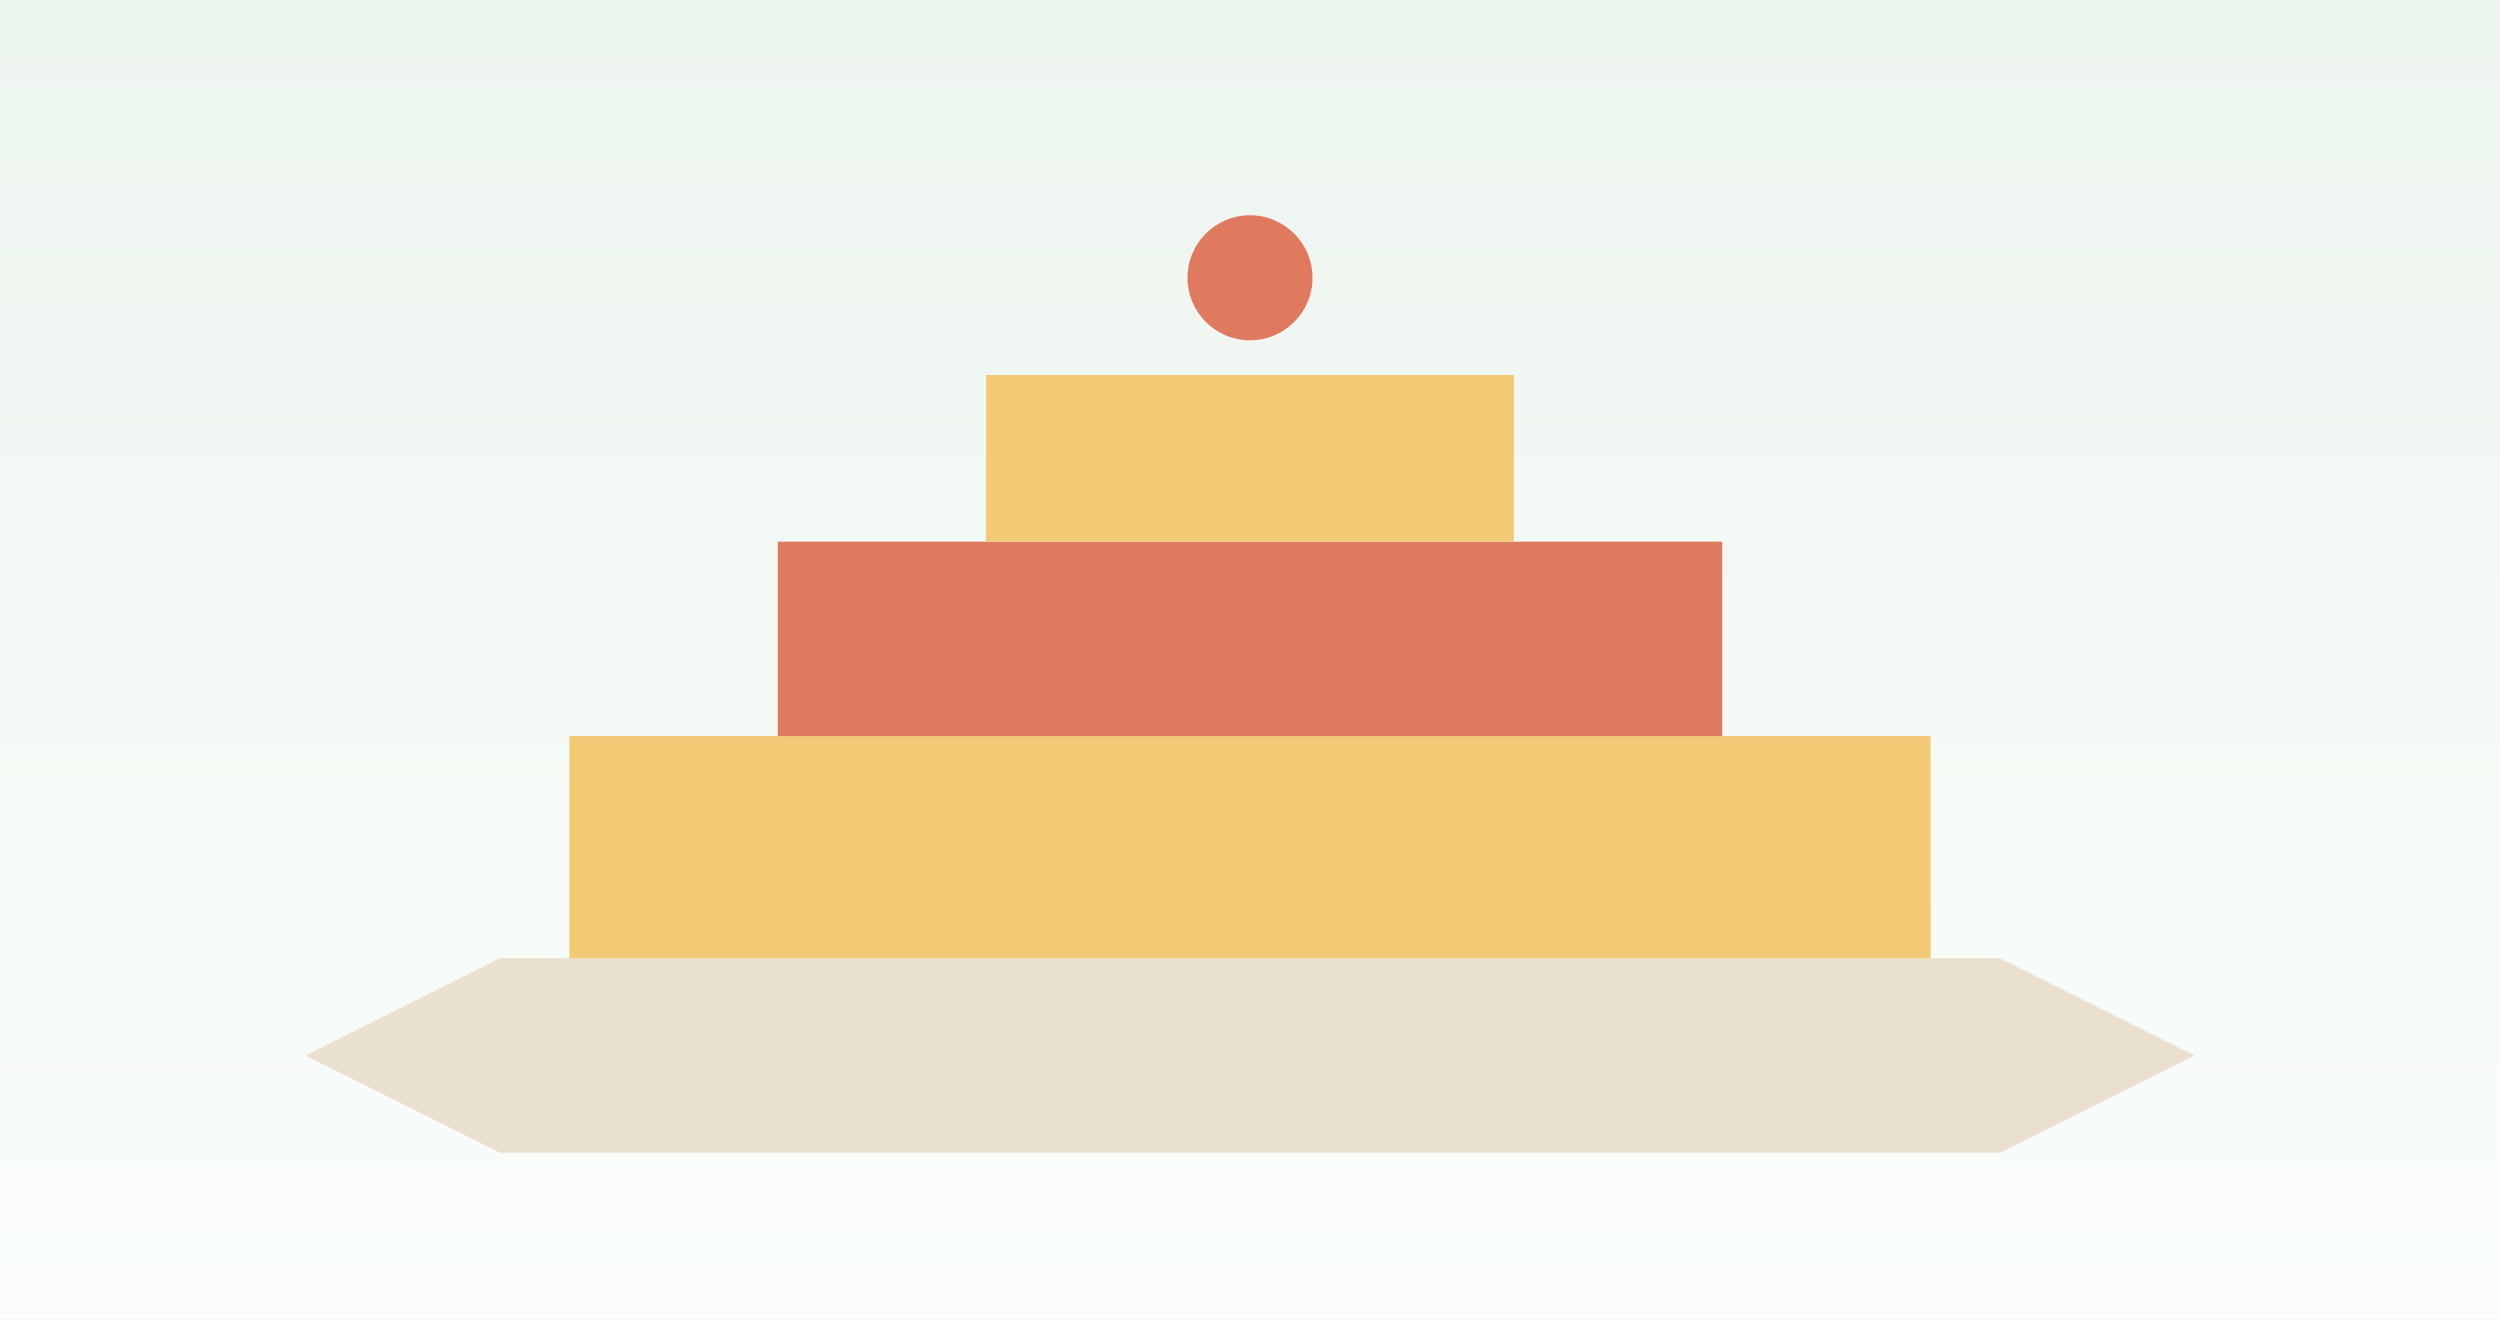
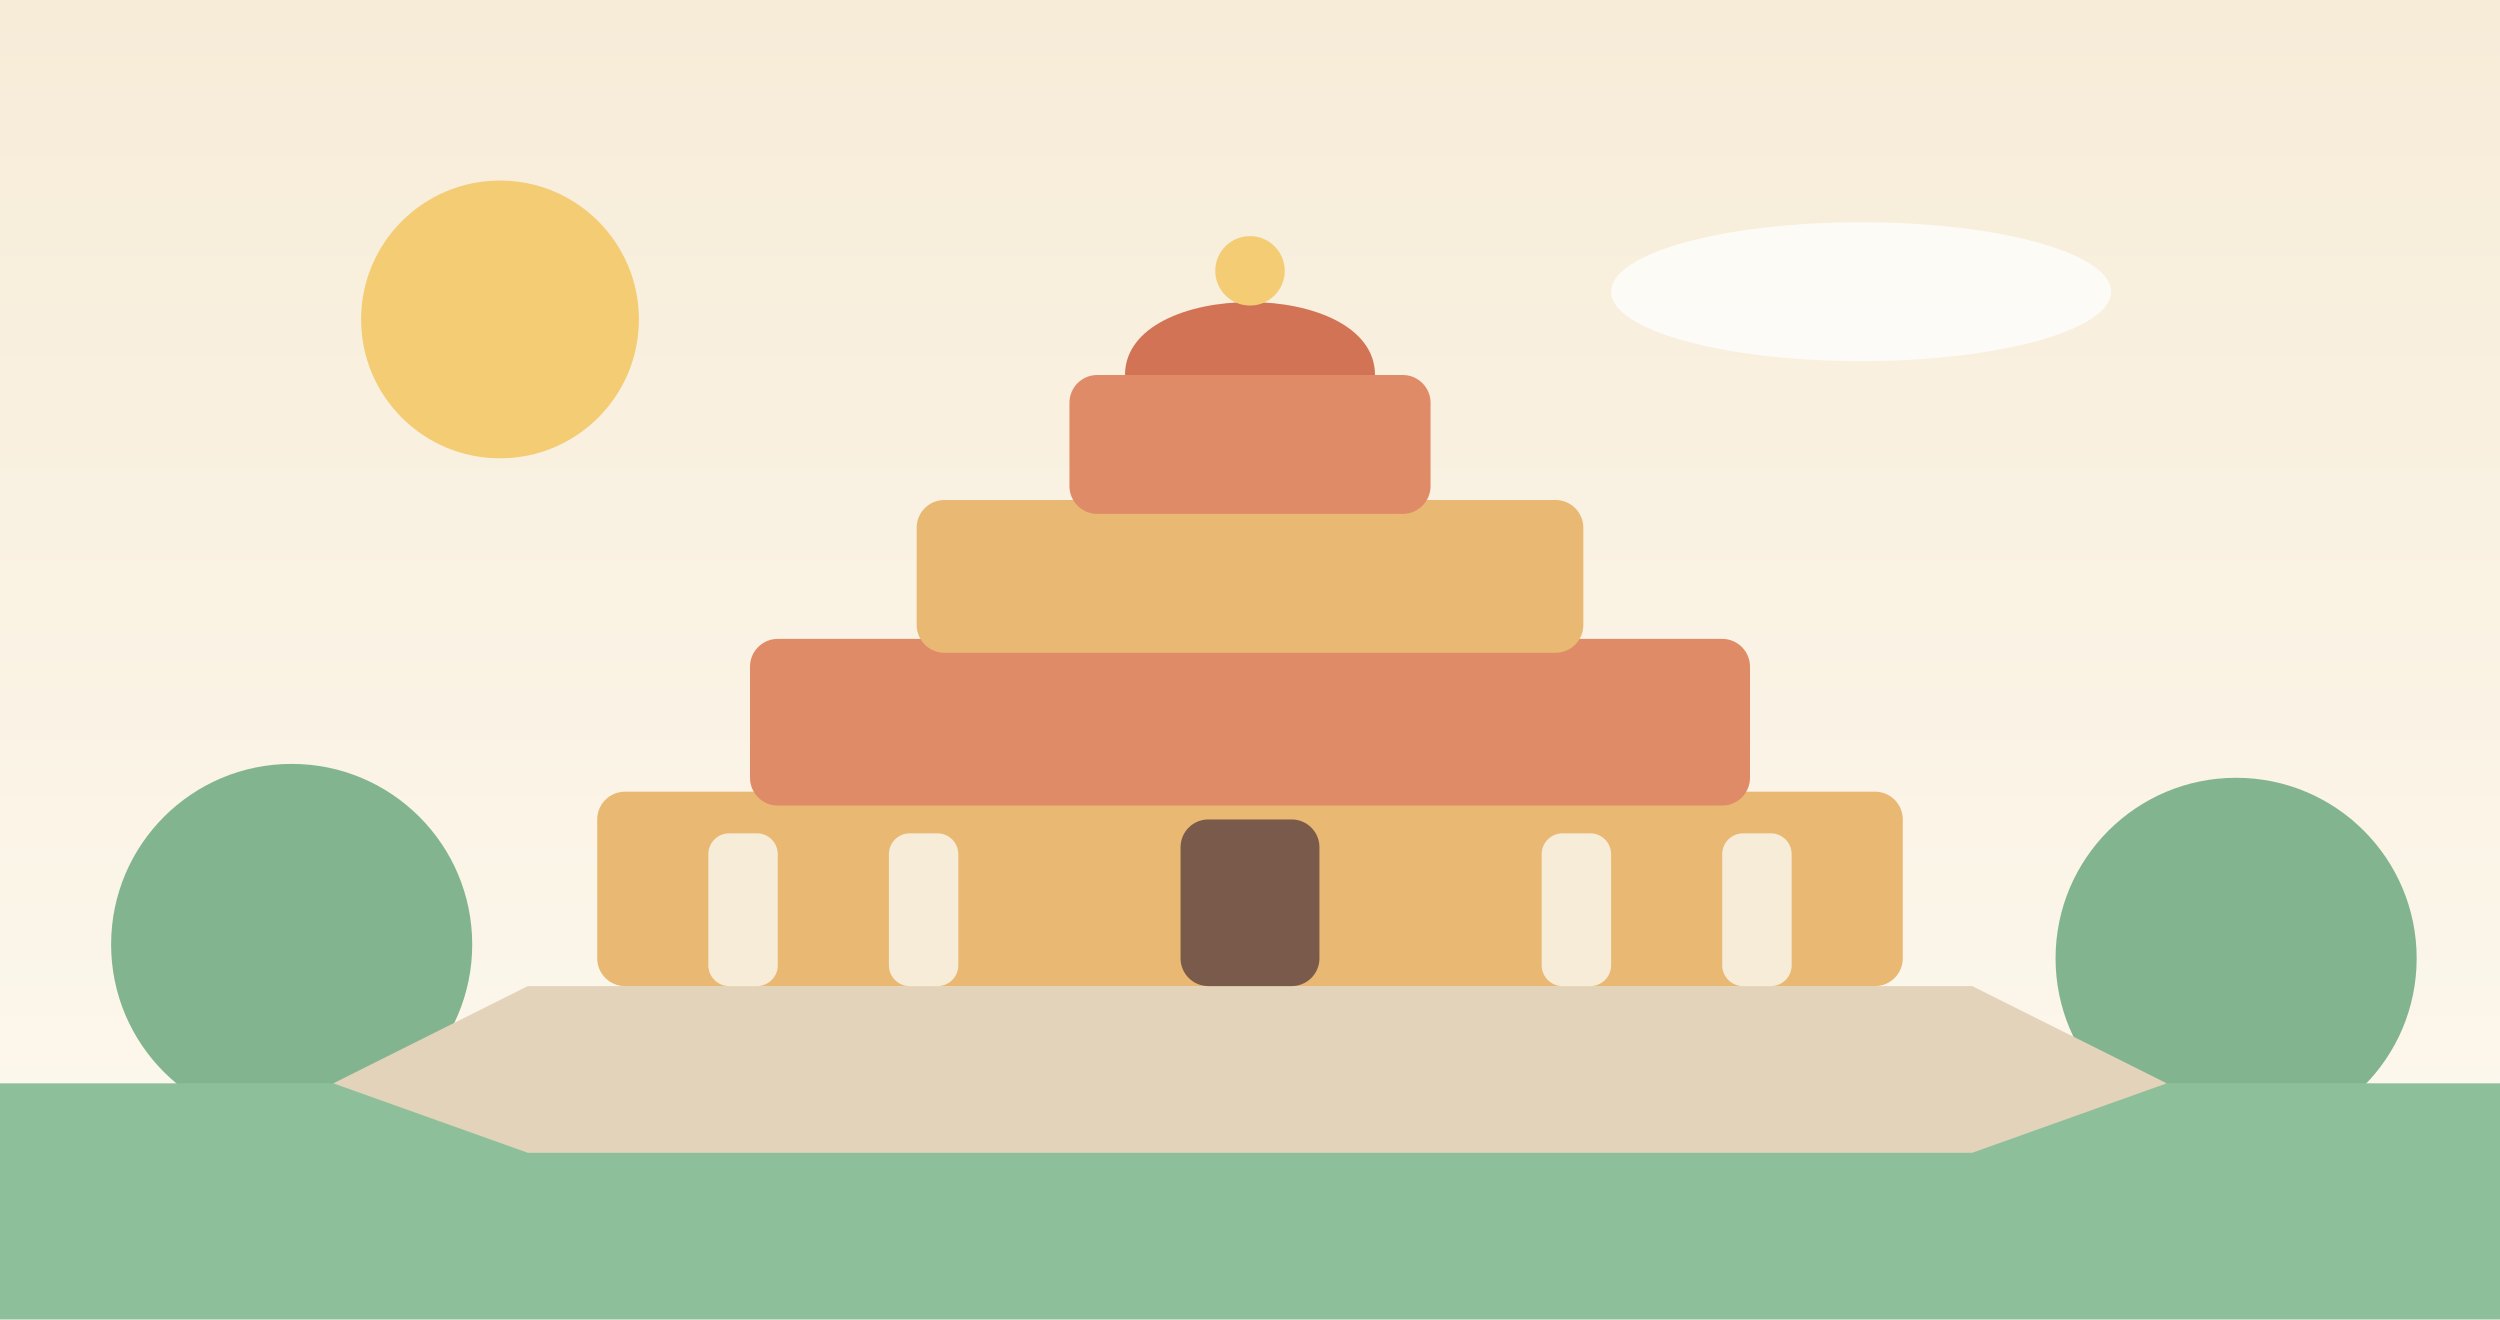
<svg xmlns="http://www.w3.org/2000/svg" viewBox="0 0 360 190">
  <defs>
-     <linearGradient id="sky-flat-71122" x1="0" y1="0" x2="0" y2="1">
-       <stop offset="0%" stop-color="#EDF5EF" />
-       <stop offset="100%" stop-color="#FAFDFA" />
+     <linearGradient id="pc-blr4" x1="0" y1="0" x2="0" y2="1">
+       <stop offset="0%" stop-color="#F7ECD8" />
+       <stop offset="100%" stop-color="#FDF9F0" />
    </linearGradient>
  </defs>
-   <rect width="360" height="190" fill="url(#sky-flat-71122)" />
-   <g stroke-linejoin="round">
-     <polygon points="44,152 72,138 288,138 316,152 288,166 72,166" fill="#EAE0D0" />
-     <rect x="82" y="106" width="196" height="32" fill="#F2C974" />
-     <rect x="112" y="78" width="136" height="28" fill="#E07A5F" />
-     <rect x="142" y="54" width="76" height="24" fill="#F2C974" />
-     <circle cx="180" cy="40" r="9" fill="#E07A5F" />
-   </g>
+   <rect width="360" height="190" fill="url(#pc-blr4)" />
+   <circle cx="72" cy="46" r="20" fill="#F4CC74" />
+   <ellipse cx="268" cy="42" rx="36" ry="10" fill="#FFFFFF" opacity="0.75" />
+   <circle cx="42" cy="136" r="26" fill="#82B58F" />
+   <circle cx="322" cy="138" r="26" fill="#82B58F" />
+   <rect x="0" y="156" width="360" height="34" fill="#8DC09A" />
+   <polygon points="48,156 76,142 284,142 312,156 284,166 76,166" fill="#E3D3BA" />
+   <rect x="86" y="114" width="188" height="28" rx="4" fill="#E9B872" />
+   <rect x="108" y="92" width="144" height="24" rx="4" fill="#E08B67" />
+   <rect x="132" y="72" width="96" height="22" rx="4" fill="#E9B872" />
+   <rect x="154" y="54" width="52" height="20" rx="4" fill="#E08B67" />
+   <path d="M162 54c0-14 36-14 36 0Z" fill="#D17354" />
+   <circle cx="180" cy="39" r="5" fill="#F4CC74" />
+   <rect x="102" y="120" width="10" height="22" rx="3" fill="#F7ECD8" />
+   <rect x="128" y="120" width="10" height="22" rx="3" fill="#F7ECD8" />
+   <rect x="170" y="118" width="20" height="24" rx="4" fill="#7A5B4B" />
+   <rect x="222" y="120" width="10" height="22" rx="3" fill="#F7ECD8" />
+   <rect x="248" y="120" width="10" height="22" rx="3" fill="#F7ECD8" />
</svg>
